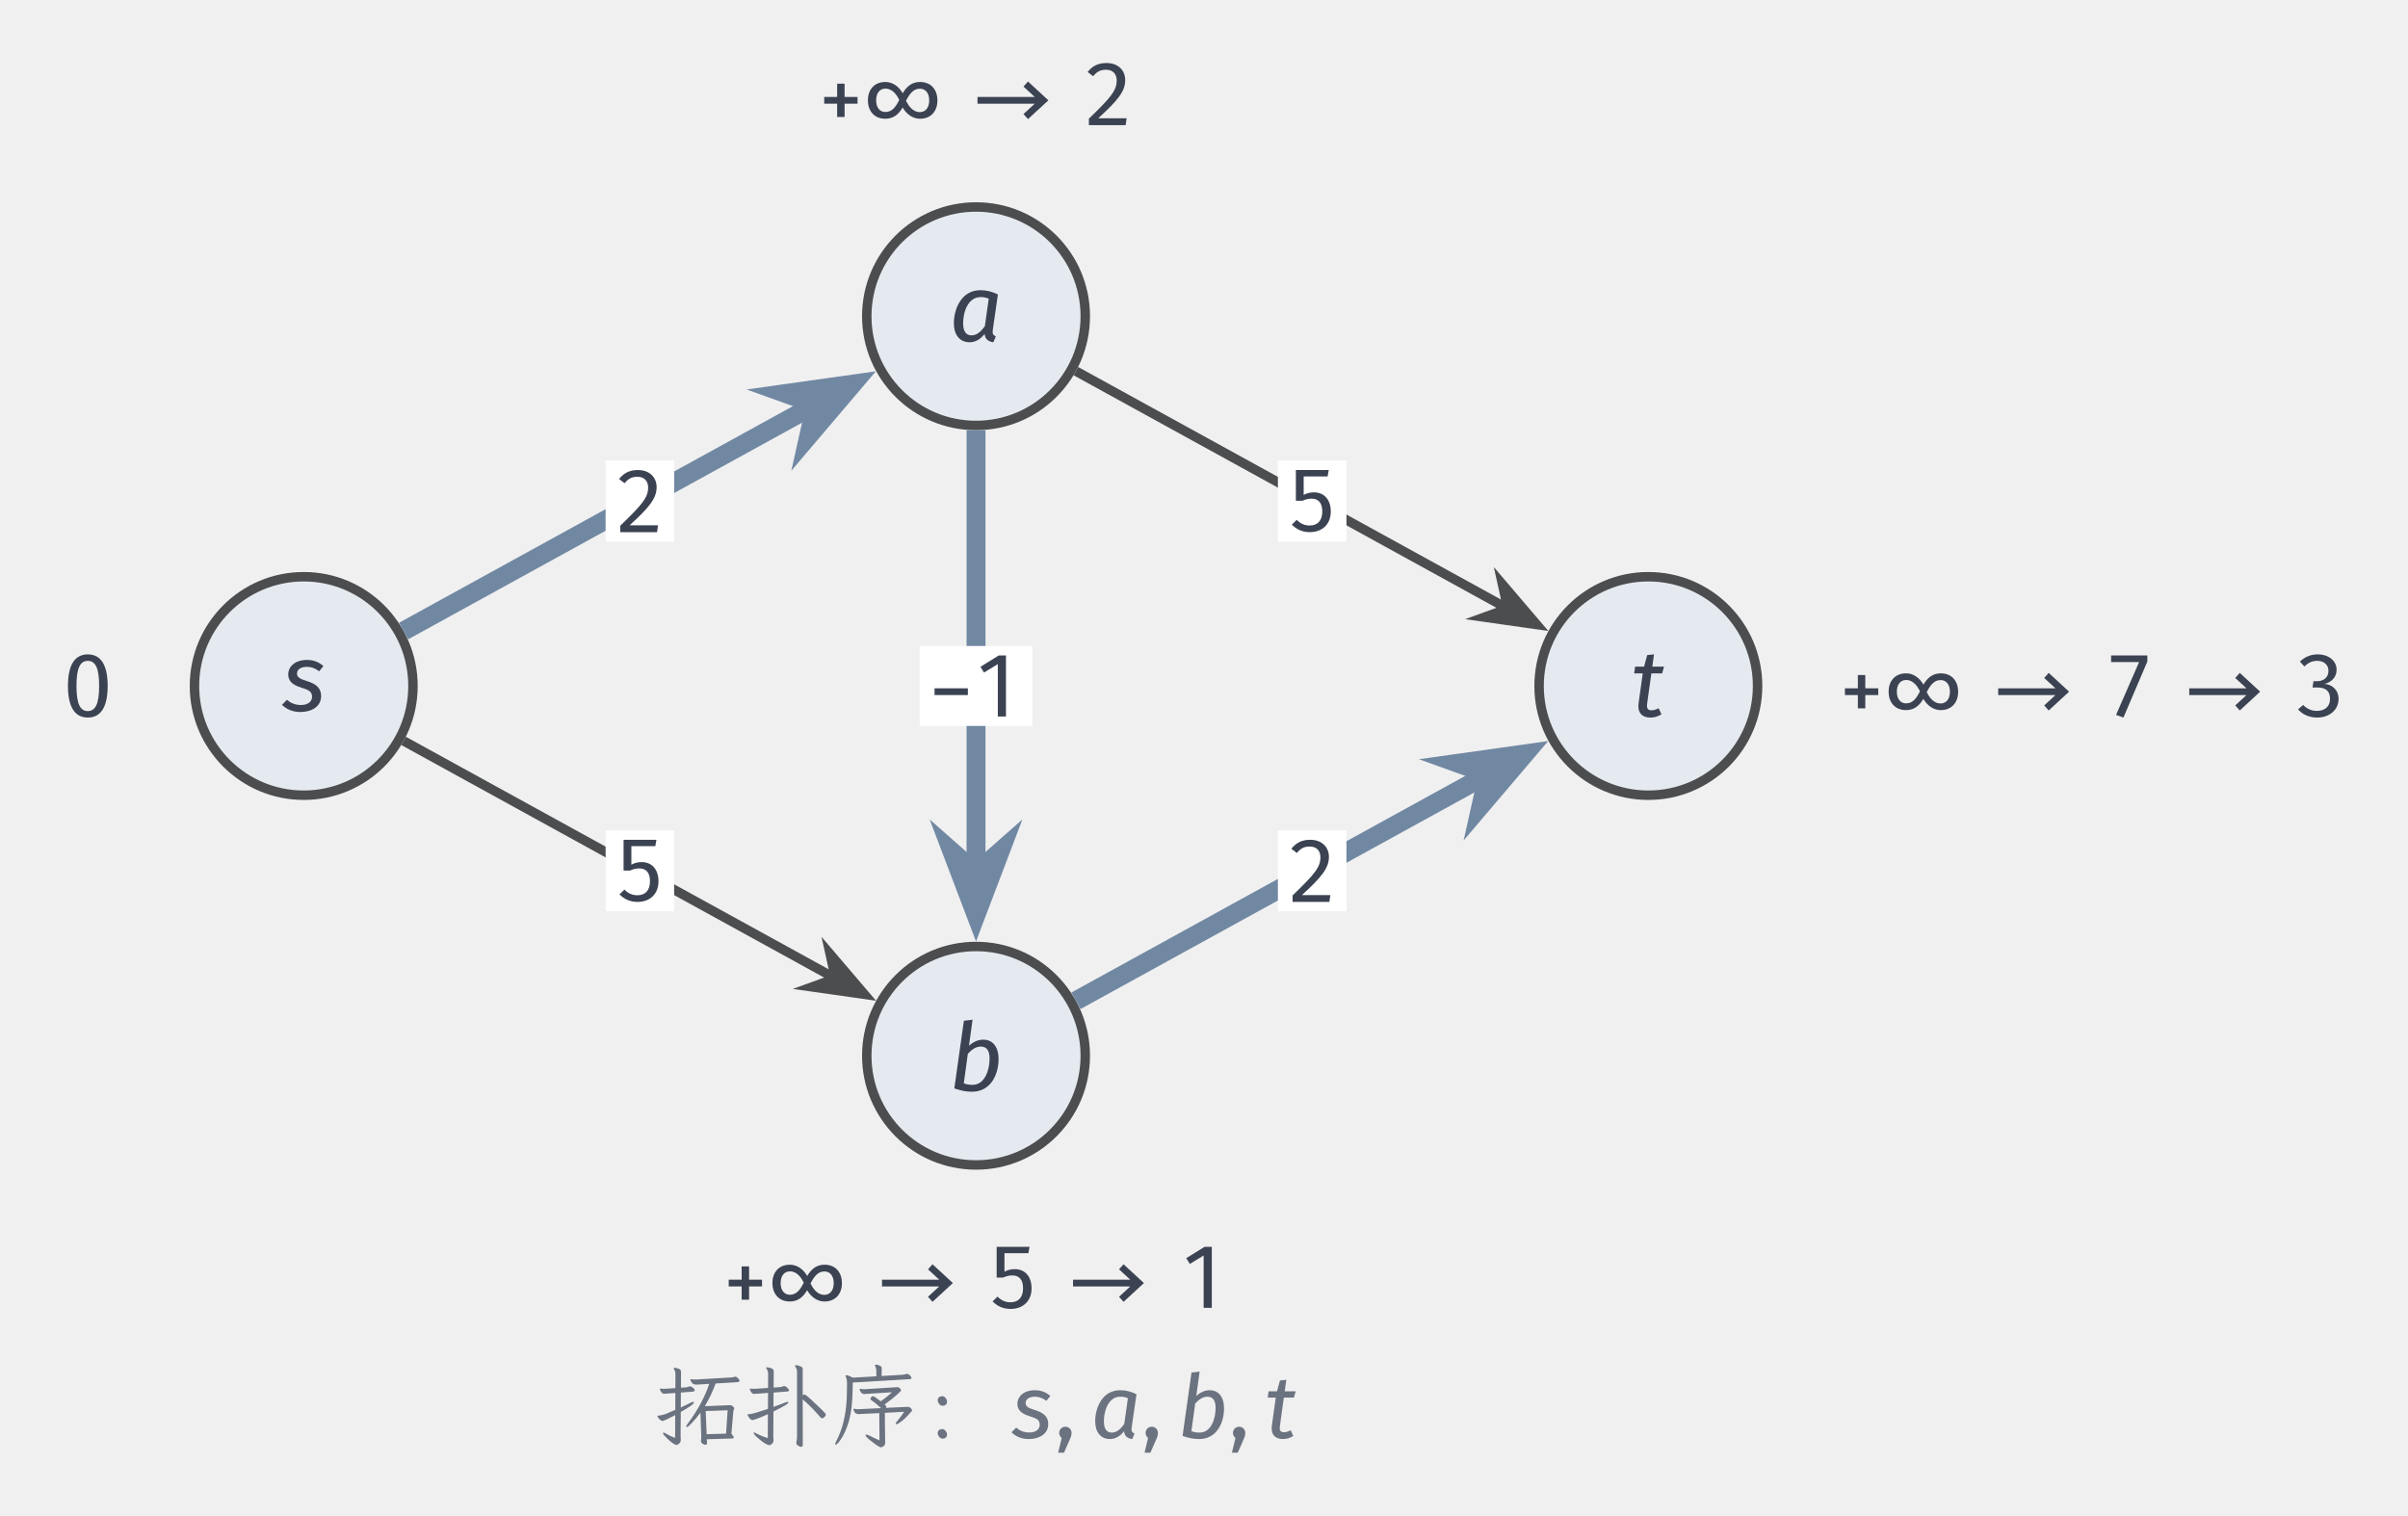
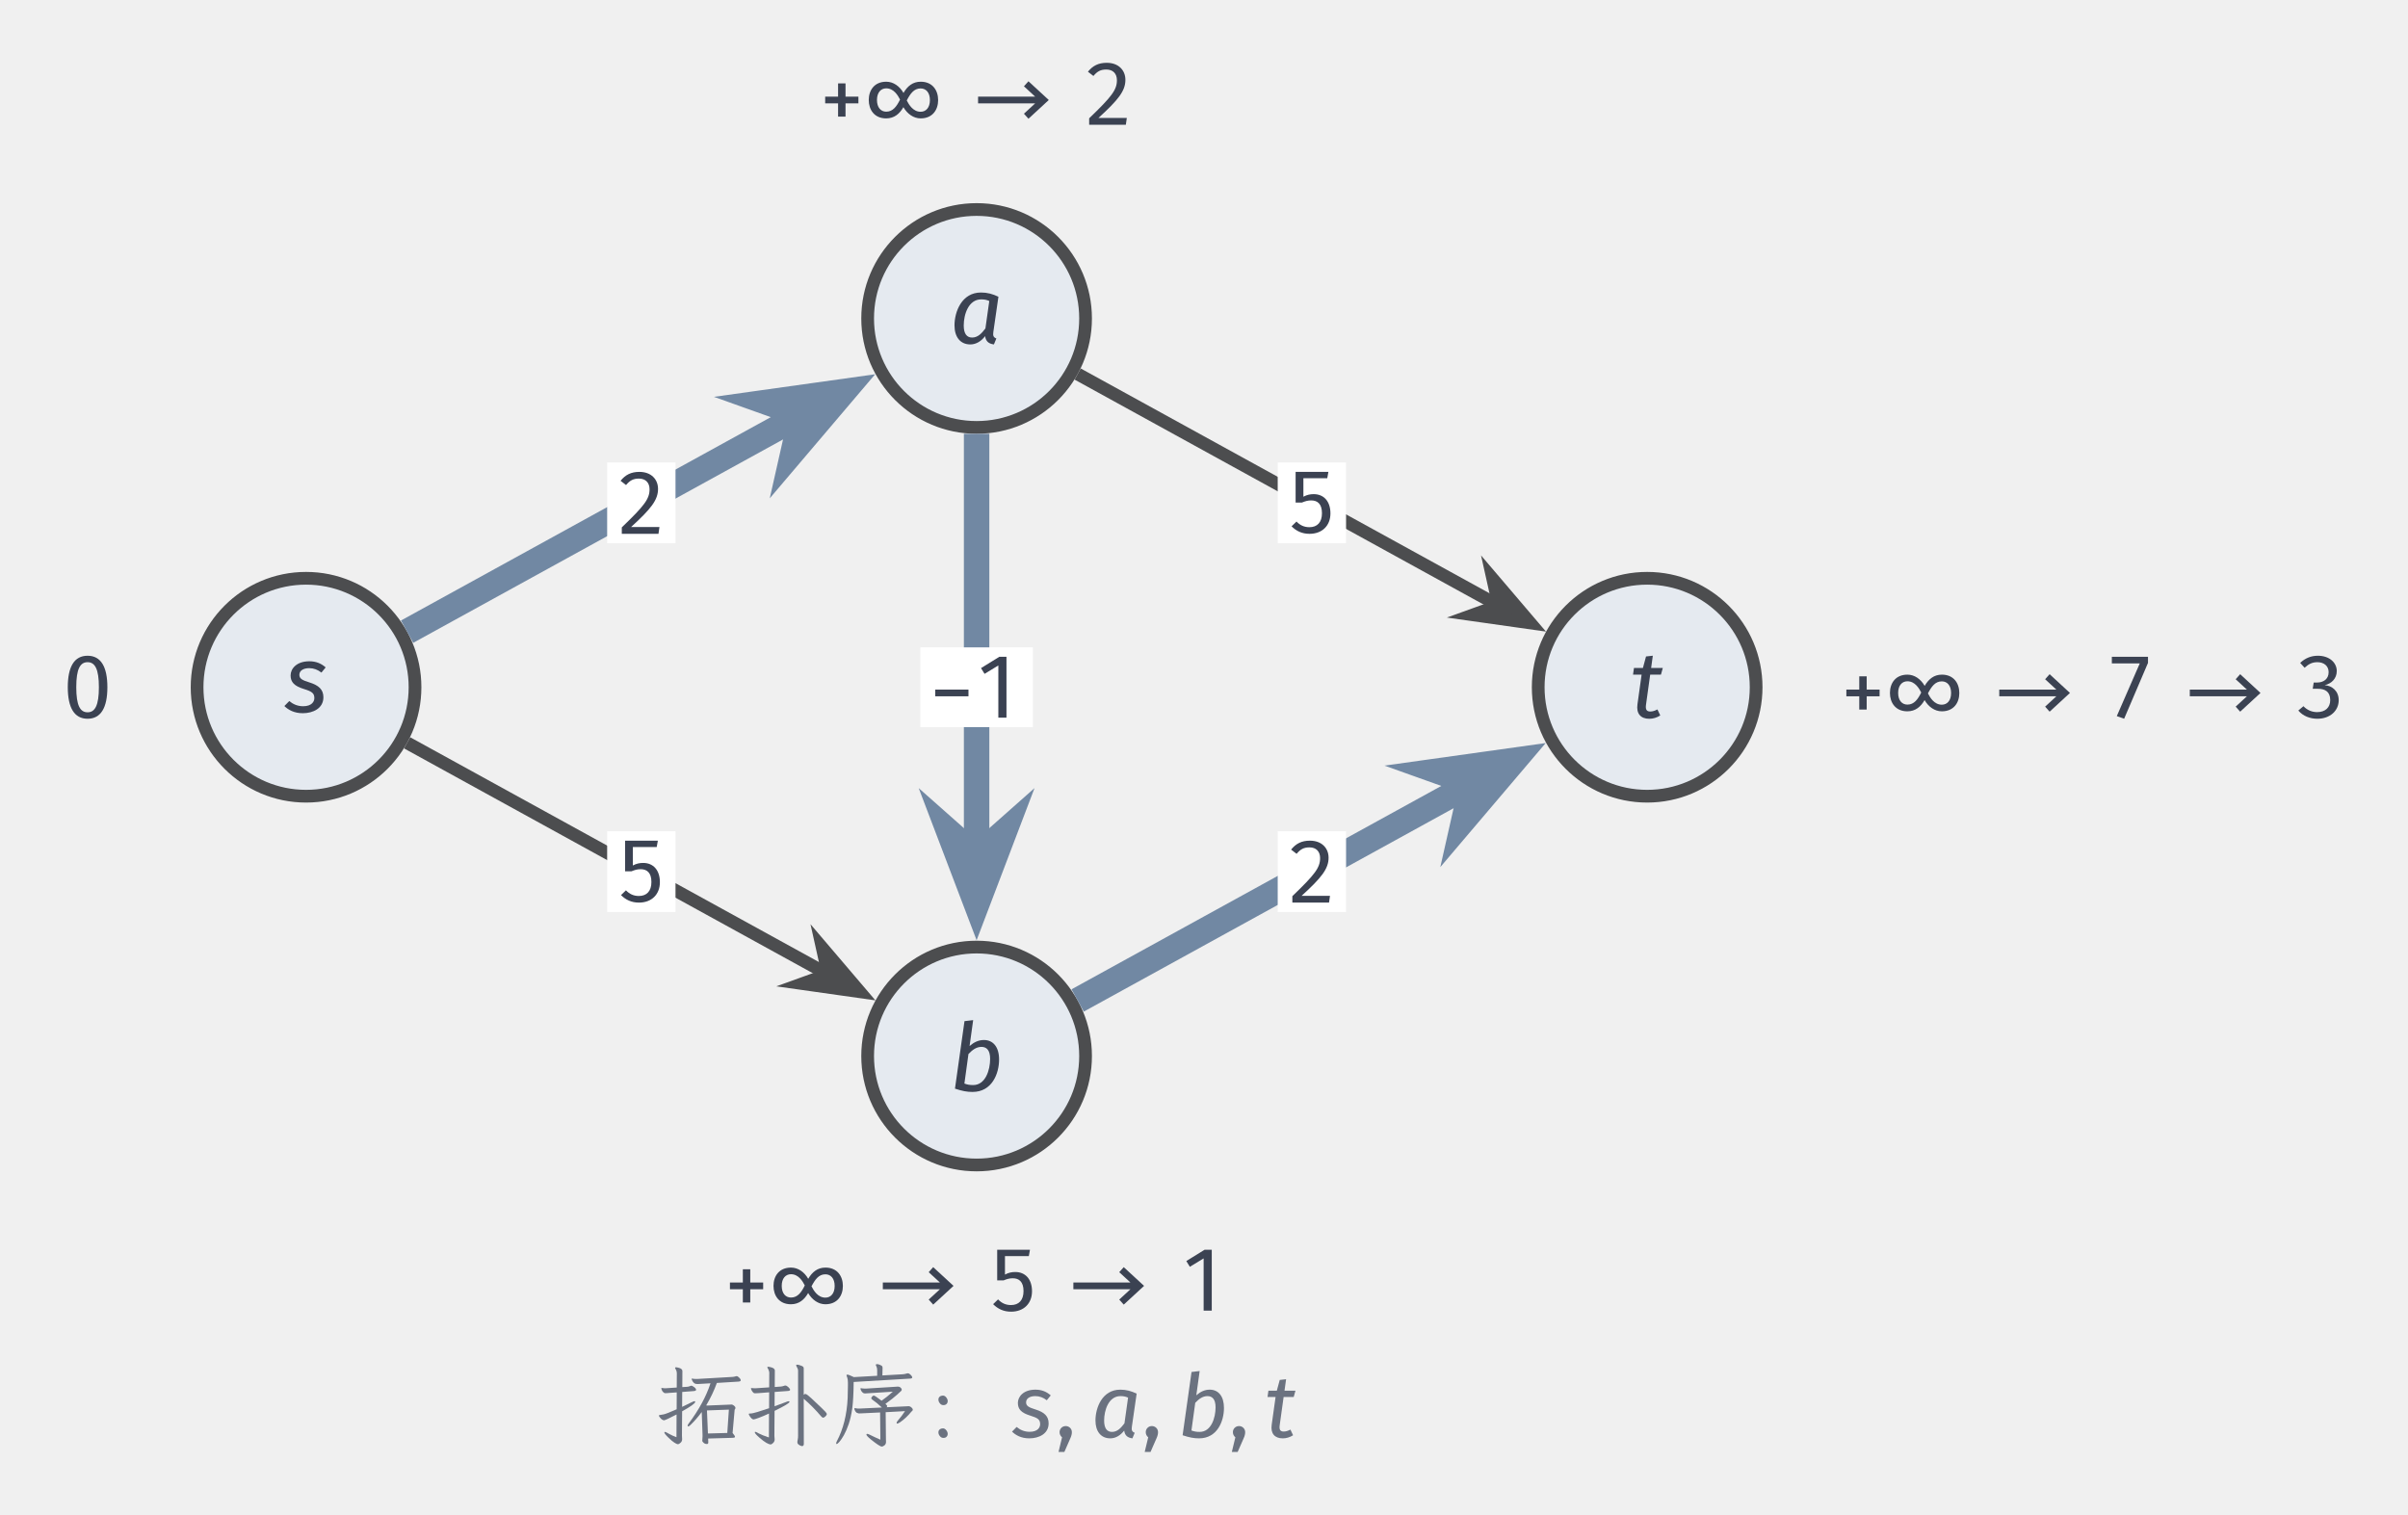
- <svg xmlns="http://www.w3.org/2000/svg" xmlns:xlink="http://www.w3.org/1999/xlink" version="1.1" width="203.06" height="127.82" viewBox="0 0 203.06 127.82">
+ <svg xmlns="http://www.w3.org/2000/svg" xmlns:xlink="http://www.w3.org/1999/xlink" version="1.1" width="203.59" height="128.08" viewBox="0 0 203.59 128.08">
  <defs>
    <path id="font_1_1221" d="M.293 .539C.156 .539 .094 .459 .094 .389 .094 .317 .134 .276 .235 .245 .319 .219 .346 .201 .346 .148 .346 .113 .32 .062 .227 .062 .168 .062 .119 .084 .08 .117L.028 .064C.069 .024 .131-.012 .223-.012 .333-.012 .442 .04 .442 .157 .442 .24 .392 .284 .293 .315 .222 .337 .187 .353 .187 .395 .187 .439 .228 .466 .292 .466 .338 .466 .382 .45 .421 .419L.466 .474C.421 .514 .366 .539 .293 .539Z" />
    <path id="font_1_1204" d="M.333 .466C.368 .466 .391 .461 .419 .449L.378 .158C.337 .103 .296 .061 .237 .061 .181 .061 .148 .101 .148 .189 .148 .307 .199 .466 .333 .466M.331 .539C.126 .539 .05 .334 .05 .19 .05 .069 .11-.012 .218-.012 .28-.012 .334 .023 .375 .076 .382 .019 .415-.005 .468-.012L.494 .051C.461 .064 .457 .083 .462 .12L.516 .494C.456 .523 .399 .539 .331 .539Z" />
    <path id="font_1_1205" d="M.341 .466C.394 .466 .433 .433 .433 .339 .433 .221 .384 .061 .253 .061 .216 .061 .193 .065 .16 .077L.203 .39C.241 .43 .284 .466 .341 .466M.367 .539C.31 .539 .262 .516 .215 .475L.253 .75 .161 .739 .06 .023C.136-.002 .186-.012 .246-.012 .454-.012 .528 .184 .528 .332 .528 .465 .465 .539 .367 .539Z" />
    <path id="font_1_1222" d="M.217 .456H.331L.351 .527H.227L.245 .657 .173 .649 .14 .527H.045L.035 .456H.126L.082 .141C.068 .043 .116-.012 .207-.012 .247-.012 .286-.001 .324 .023L.294 .087C.266 .073 .244 .065 .218 .065 .179 .065 .165 .086 .173 .139L.217 .456Z" />
    <path id="font_1_19" d="M.258 .701C.163 .701 .099 .667 .045 .6L.107 .552C.15 .603 .187 .625 .253 .625 .328 .625 .373 .579 .373 .504 .373 .395 .315 .319 .059 .073V0H.474L.485 .077H.164C.389 .282 .469 .383 .469 .508 .469 .617 .391 .701 .258 .701Z" />
    <path id="font_1_22" d="M.467 .689H.096V.342H.168C.207 .358 .234 .366 .273 .366 .341 .366 .394 .329 .394 .221 .394 .118 .341 .063 .252 .063 .194 .063 .147 .084 .106 .127L.05 .073C.103 .02 .168-.012 .253-.012 .397-.012 .49 .081 .49 .219 .49 .358 .413 .437 .301 .437 .261 .437 .225 .43 .184 .408V.617H.454L.467 .689Z" />
    <path id="font_1_754" d="M.062 .242H.438V.318H.062V.242Z" />
    <path id="font_1_18" d="M.276 0H.368V.689H.287L.08 .561 .12 .496 .276 .591V0Z" />
    <path id="font_1_17" d="M.28 .628C.363 .628 .408 .552 .408 .345 .408 .137 .363 .061 .28 .061 .196 .061 .152 .137 .152 .345 .152 .552 .196 .628 .28 .628M.28 .701C.13 .701 .056 .578 .056 .345 .056 .112 .13-.012 .28-.012 .43-.012 .504 .112 .504 .345 .504 .577 .43 .701 .28 .701Z" />
    <path id="font_1_12" d="M.292 .468H.208V.318H.062V.242H.208V.092H.292V.242H.438V.318H.292V.468Z" />
    <path id="font_1_765" d="M.642 .147C.556 .147 .509 .228 .485 .275 .526 .353 .567 .411 .642 .411 .704 .411 .747 .363 .747 .279 .747 .194 .703 .147 .642 .147M.253 .148C.191 .148 .148 .196 .148 .28 .148 .365 .192 .412 .253 .412 .338 .412 .385 .332 .409 .285 .371 .208 .329 .148 .253 .148M.643 .487C.553 .487 .493 .437 .448 .36 .404 .437 .333 .487 .253 .487 .119 .487 .055 .391 .055 .28 .055 .17 .118 .072 .252 .072 .344 .072 .404 .124 .447 .199 .491 .123 .562 .072 .642 .072 .776 .072 .84 .168 .84 .279 .84 .389 .777 .487 .643 .487Z" />
    <path id="font_1_626" d="M.12 .242H.766L.639 .125 .69 .068 .92 .28 .69 .492 .639 .435 .766 .318H.12V.242Z" />
    <path id="font_1_24" d="M.485 .689H.076V.614H.392L.132 .018 .215-.012 .485 .62V.689Z" />
    <path id="font_1_20" d="M.251 .701C.178 .701 .11 .676 .051 .62L.101 .565C.146 .607 .187 .628 .246 .628 .317 .628 .373 .588 .373 .515 .373 .435 .311 .398 .245 .398H.204L.193 .327H.251C.332 .327 .391 .295 .391 .199 .391 .115 .335 .063 .242 .063 .186 .063 .13 .085 .088 .13L.03 .081C.083 .017 .165-.012 .245-.012 .39-.012 .487 .079 .487 .198 .487 .303 .41 .363 .328 .368 .405 .385 .465 .442 .465 .528 .465 .622 .383 .701 .251 .701Z" />
    <path id="font_2_8605" d="M.293 .02 .295-.021C.295-.038 .289-.052 .277-.062 .266-.073 .256-.078 .247-.078 .238-.078 .225-.072 .208-.061 .191-.05 .167-.031 .138-.002 .109 .026 .094 .045 .094 .055 .094 .059 .096 .061 .101 .061 .106 .061 .122 .054 .147 .039 .173 .024 .201 .012 .231 .001L.232 .258C.148 .214 .1 .192 .089 .192 .085 .192 .078 .195 .069 .2 .06 .205 .052 .213 .044 .224 .036 .234 .032 .241 .032 .245 .032 .249 .035 .251 .042 .252 .049 .253 .063 .255 .084 .259 .105 .263 .155 .282 .233 .317L.234 .508 .147 .502C.139 .501 .132 .501 .125 .5 .118 .499 .111 .499 .104 .499 .097 .499 .089 .503 .081 .511 .073 .519 .067 .528 .064 .537 .061 .546 .059 .551 .059 .554 .059 .557 .061 .558 .066 .558H.069C.079 .556 .087 .555 .094 .555H.112C.117 .555 .122 .555 .127 .556L.234 .563 .235 .723C.235 .742 .229 .76 .218 .777 .216 .78 .215 .783 .215 .785 .215 .79 .218 .792 .224 .792 .231 .792 .24 .791 .251 .788 .282 .781 .298 .768 .298 .75L.297 .568 .348 .571C.361 .572 .372 .574 .381 .578 .39 .582 .396 .584 .4 .584 .404 .584 .41 .581 .419 .576 .442 .562 .453 .549 .453 .537 .453 .53 .445 .525 .428 .523L.296 .513 .295 .344C.338 .364 .371 .38 .393 .392 .416 .403 .43 .409 .435 .409 .44 .409 .443 .406 .443 .401 .443 .384 .394 .349 .295 .294L.293 .02M.408 .664C.427 .661 .442 .66 .453 .66H.465L.863 .683C.875 .684 .885 .685 .894 .688 .902 .691 .908 .692 .913 .692 .918 .692 .923 .689 .93 .684 .949 .669 .958 .656 .958 .645 .958 .636 .949 .631 .931 .63L.688 .615C.657 .529 .617 .445 .568 .362L.575 .359 .841 .37 .853 .371C.862 .371 .871 .367 .882 .358 .893 .349 .898 .341 .898 .334 .898 .327 .897 .322 .894 .319 .891 .316 .89 .313 .889 .31L.866 .049C.884 .027 .893 .013 .893 .007 .893 .001 .891-.002 .886-.003 .881-.005 .874-.005 .865-.006L.589-.014 .591-.053V-.057C.591-.07 .586-.076 .576-.076 .561-.076 .549-.072 .539-.063 .528-.054 .523-.046 .523-.039 .525-.021 .526-.005 .526 .01V.025L.517 .286C.476 .231 .435 .183 .392 .142 .379 .129 .37 .123 .365 .123 .36 .123 .357 .126 .357 .132 .357 .137 .361 .146 .37 .157 .486 .312 .568 .464 .616 .611L.478 .603H.468C.449 .603 .436 .607 .427 .617 .418 .626 .411 .635 .408 .645L.402 .66C.402 .663 .404 .664 .408 .664M.824 .313 .576 .304 .587 .043 .806 .049 .824 .313Z" />
    <path id="font_2_8494" d="M.607 .754C.607 .768 .601 .784 .589 .803 .586 .808 .585 .811 .585 .814 .585 .819 .589 .822 .597 .822 .606 .822 .618 .819 .634 .813 .65 .808 .66 .803 .664 .798 .669 .794 .671 .788 .671 .779V.48C.678 .487 .684 .491 .689 .491 .694 .491 .703 .486 .716 .477 .729 .467 .744 .454 .761 .438 .778 .423 .796 .406 .815 .387 .834 .369 .853 .351 .871 .334 .889 .317 .904 .302 .915 .29 .926 .278 .932 .269 .932 .262 .932 .255 .927 .247 .917 .237 .907 .227 .898 .222 .891 .222 .884 .222 .876 .227 .868 .237 .806 .31 .74 .377 .671 .436L.672-.074C.672-.091 .665-.1 .652-.1 .651-.1 .646-.099 .637-.096 .628-.093 .62-.088 .611-.081 .603-.074 .599-.067 .599-.058 .599-.049 .6-.039 .603-.026 .606-.013 .607 .002 .607 .019V.754M.339 .017 .342-.025C.342-.04 .336-.053 .325-.064 .314-.075 .304-.081 .295-.081 .286-.081 .27-.075 .248-.063 .227-.051 .199-.03 .166-.001 .133 .028 .117 .047 .117 .057 .117 .06 .119 .062 .124 .062 .129 .062 .143 .055 .166 .042 .19 .029 .227 .015 .277-.002L.278 .269C.233 .248 .195 .232 .162 .22 .129 .208 .11 .202 .103 .202 .097 .202 .089 .206 .08 .214 .071 .223 .064 .232 .058 .242 .052 .252 .049 .259 .049 .263 .049 .267 .053 .269 .061 .269H.065C.082 .269 .11 .275 .149 .287 .188 .299 .231 .313 .279 .329L.28 .509 .163 .5C.148 .499 .136 .498 .125 .498H.116C.11 .499 .106 .501 .104 .502 .09 .515 .08 .53 .075 .547 .074 .548 .074 .55 .074 .553 .074 .556 .076 .557 .08 .557H.083C.094 .556 .103 .555 .11 .555H.129C.134 .555 .139 .555 .145 .556L.28 .565 .281 .729C.281 .745 .274 .765 .26 .788 .259 .789 .259 .79 .259 .791 .259 .796 .262 .798 .267 .798 .273 .798 .282 .797 .294 .794 .327 .787 .344 .774 .344 .755L.343 .569 .409 .574C.424 .575 .435 .578 .443 .581 .451 .584 .458 .586 .464 .586 .47 .586 .477 .583 .486 .576 .495 .57 .502 .563 .508 .555 .514 .548 .517 .542 .517 .538 .517 .53 .508 .525 .491 .524L.342 .513 .341 .351C.406 .375 .447 .39 .465 .397 .483 .405 .495 .408 .501 .408 .507 .408 .51 .406 .51 .401 .51 .388 .454 .354 .341 .299L.339 .017Z" />
    <path id="font_2_7790" d="M.238 .681 .502 .696V.759C.502 .776 .499 .79 .494 .8 .489 .81 .486 .817 .486 .819 .486 .825 .491 .828 .501 .828 .511 .828 .521 .825 .532 .82 .546 .814 .555 .809 .558 .805 .561 .801 .563 .794 .563 .786L.561 .7 .789 .713C.804 .714 .816 .716 .826 .719 .836 .722 .844 .724 .85 .724 .856 .724 .863 .721 .871 .715 .879 .709 .886 .702 .891 .695 .897 .687 .899 .682 .899 .678 .899 .67 .891 .665 .875 .664L.236 .626C.235 .494 .229 .395 .22 .327 .21 .259 .197 .2 .18 .15 .163 .101 .145 .059 .126 .025 .107-.008 .09-.034 .075-.051 .06-.068 .049-.076 .043-.076 .04-.076 .038-.073 .038-.068 .038-.062 .041-.054 .046-.044 .118 .092 .159 .254 .168 .444 .17 .494 .171 .54 .171 .583V.62C.171 .644 .168 .663 .163 .677 .158 .69 .155 .699 .155 .703 .155 .707 .159 .709 .168 .709 .176 .709 .199 .699 .238 .681M.601-.023 .602-.052C.602-.069 .596-.082 .585-.091 .573-.1 .563-.105 .554-.105 .539-.105 .497-.078 .43-.024 .397 .003 .38 .022 .38 .031 .38 .036 .383 .039 .389 .039 .395 .039 .405 .035 .42 .028 .435 .021 .454 .012 .478 0 .501-.011 .521-.02 .538-.027L.535 .281 .325 .271 .294 .27C.292 .27 .285 .272 .275 .276 .264 .279 .255 .292 .246 .313 .245 .317 .244 .321 .244 .325 .244 .328 .246 .33 .25 .33 .253 .33 .258 .329 .264 .328 .27 .326 .28 .325 .294 .325H.305L.555 .337C.519 .372 .483 .401 .447 .426 .439 .432 .435 .437 .435 .442 .435 .446 .438 .452 .444 .46 .45 .468 .457 .472 .465 .472 .472 .472 .501 .453 .552 .414 .591 .441 .634 .475 .679 .516L.394 .498C.383 .497 .373 .496 .364 .496 .354 .496 .345 .499 .338 .506 .33 .513 .325 .52 .321 .527 .318 .534 .316 .539 .315 .541 .314 .543 .313 .546 .313 .55 .313 .554 .315 .556 .319 .556 .322 .556 .327 .555 .333 .553 .339 .552 .349 .551 .363 .551H.374L.728 .573 .735 .574C.747 .574 .758 .57 .767 .562 .776 .554 .78 .547 .78 .54 .78 .534 .778 .529 .773 .524 .768 .52 .752 .506 .726 .481 .699 .456 .656 .422 .595 .378 .608 .367 .615 .359 .615 .354 .615 .349 .613 .345 .61 .34L.844 .351 .856 .352C.87 .352 .884 .345 .896 .331 .902 .325 .905 .319 .905 .314 .905 .308 .903 .303 .899 .299 .894 .295 .891 .292 .888 .289 .85 .242 .808 .203 .764 .172 .747 .161 .736 .155 .73 .155 .725 .155 .722 .157 .722 .161 .722 .171 .728 .182 .74 .194 .768 .226 .793 .26 .817 .296L.598 .284 .601-.023Z" />
    <path id="font_2_20278" d="M.246 .101C.26 .101 .272 .094 .283 .081 .294 .067 .3 .053 .3 .04 .3 .026 .296 .015 .287 .006 .279-.003 .267-.007 .251-.007 .235-.007 .221-0 .211 .014 .2 .027 .195 .041 .195 .056 .195 .07 .2 .081 .21 .089 .22 .097 .232 .101 .246 .101M.246 .472C.26 .472 .272 .465 .283 .452 .294 .438 .3 .424 .3 .411 .3 .397 .296 .386 .287 .377 .279 .369 .267 .364 .251 .364 .235 .364 .221 .371 .211 .385 .2 .398 .195 .412 .195 .427 .195 .441 .2 .452 .21 .46 .22 .468 .232 .472 .246 .472Z" />
    <path id="font_1_13" d="M.119 .127C.08 .127 .05 .096 .05 .058 .05 .034 .061 .013 .078-0L.038-.166H.104L.171-.013C.184 .016 .189 .036 .189 .058 .189 .096 .159 .127 .119 .127Z" />
  </defs>
-   <path transform="matrix(1,0,0,-1,25.612,57.849)" d="M9.213 0C9.213 5.088 5.088 9.213 0 9.213-5.088 9.213-9.213 5.088-9.213 0-9.213-5.088-5.088-9.213 0-9.213 5.088-9.213 9.213-5.088 9.213 0ZM0 0" fill="#e5eaf0" />
-   <path transform="matrix(1,0,0,-1,25.612,57.849)" stroke-width=".797" stroke-linecap="butt" stroke-miterlimit="10" stroke-linejoin="miter" fill="none" stroke="#4c4d4f" d="M9.213 0C9.213 5.088 5.088 9.213 0 9.213-5.088 9.213-9.213 5.088-9.213 0-9.213-5.088-5.088-9.213 0-9.213 5.088-9.213 9.213-5.088 9.213 0ZM0 0" />
-   <use data-text="𝑠" xlink:href="#font_1_1221" transform="matrix(7.9701,0,0,-7.9701,23.556,59.949)" fill="#3b4252" />
-   <path transform="matrix(1,0,0,-1,25.612,57.849)" d="M65.906 31.182C65.906 36.27 61.782 40.394 56.694 40.394 51.606 40.394 47.481 36.27 47.481 31.182 47.481 26.094 51.606 21.969 56.694 21.969 61.782 21.969 65.906 26.094 65.906 31.182ZM56.694 31.182" fill="#e5eaf0" />
-   <path transform="matrix(1,0,0,-1,25.612,57.849)" stroke-width=".797" stroke-linecap="butt" stroke-miterlimit="10" stroke-linejoin="miter" fill="none" stroke="#4c4d4f" d="M65.906 31.182C65.906 36.27 61.782 40.394 56.694 40.394 51.606 40.394 47.481 36.27 47.481 31.182 47.481 26.094 51.606 21.969 56.694 21.969 61.782 21.969 65.906 26.094 65.906 31.182ZM56.694 31.182" />
-   <use data-text="𝑎" xlink:href="#font_1_1204" transform="matrix(7.9701,0,0,-7.9701,80.038,28.768)" fill="#3b4252" />
-   <path transform="matrix(1,0,0,-1,25.612,57.849)" d="M65.906-31.182C65.906-26.094 61.782-21.969 56.694-21.969 51.606-21.969 47.481-26.094 47.481-31.182 47.481-36.27 51.606-40.394 56.694-40.394 61.782-40.394 65.906-36.27 65.906-31.182ZM56.694-31.182" fill="#e5eaf0" />
-   <path transform="matrix(1,0,0,-1,25.612,57.849)" stroke-width=".797" stroke-linecap="butt" stroke-miterlimit="10" stroke-linejoin="miter" fill="none" stroke="#4c4d4f" d="M65.906-31.182C65.906-26.094 61.782-21.969 56.694-21.969 51.606-21.969 47.481-26.094 47.481-31.182 47.481-36.27 51.606-40.394 56.694-40.394 61.782-40.394 65.906-36.27 65.906-31.182ZM56.694-31.182" />
-   <use data-text="𝑏" xlink:href="#font_1_1205" transform="matrix(7.9701,0,0,-7.9701,79.998,91.972)" fill="#3b4252" />
-   <path transform="matrix(1,0,0,-1,25.612,57.849)" d="M122.6 0C122.6 5.088 118.475 9.213 113.387 9.213 108.299 9.213 104.175 5.088 104.175 0 104.175-5.088 108.299-9.213 113.387-9.213 118.475-9.213 122.6-5.088 122.6 0ZM113.387 0" fill="#e5eaf0" />
-   <path transform="matrix(1,0,0,-1,25.612,57.849)" stroke-width=".797" stroke-linecap="butt" stroke-miterlimit="10" stroke-linejoin="miter" fill="none" stroke="#4c4d4f" d="M122.6 0C122.6 5.088 118.475 9.213 113.387 9.213 108.299 9.213 104.175 5.088 104.175 0 104.175-5.088 108.299-9.213 113.387-9.213 118.475-9.213 122.6-5.088 122.6 0ZM113.387 0" />
-   <use data-text="𝑡" xlink:href="#font_1_1222" transform="matrix(7.9701,0,0,-7.9701,137.525,60.419)" fill="#3b4252" />
-   <path transform="matrix(1,0,0,-1,25.612,57.849)" stroke-width="1.594" stroke-linecap="butt" stroke-miterlimit="10" stroke-linejoin="miter" fill="none" stroke="#7188a3" d="M8.421 4.632 42.837 23.561" />
-   <path transform="matrix(.87617,-.4819,-.4819,-.87617,64.98081,36.19614)" d="M7.892 0 2.574 2.021 4.357 0 2.574-2.021Z" fill="#7188a3" />
-   <path transform="matrix(.87617,-.4819,-.4819,-.87617,64.98081,36.19614)" stroke-width="1.594" stroke-linecap="butt" stroke-miterlimit="10" stroke-linejoin="miter" fill="none" stroke="#7188a3" d="M7.892 0 2.574 2.021 4.357 0 2.574-2.021Z" />
-   <path transform="matrix(1,0,0,-1,25.612,57.849)" d="M25.458 12.175H31.236V19.007H25.458Z" fill="#ffffff" />
-   <use data-text="2" xlink:href="#font_1_19" transform="matrix(7.472,0,0,-7.472,51.867,44.877)" fill="#3b4252" />
-   <path transform="matrix(1,0,0,-1,25.612,57.849)" stroke-width=".797" stroke-linecap="butt" stroke-miterlimit="10" stroke-linejoin="miter" fill="none" stroke="#4c4d4f" d="M8.421-4.632 44.671-24.569" />
-   <path transform="matrix(.87617,.4819,.4819,-.87617,68.1233,81.23027)" d="M5.44 0 1.287 1.571 2.664 0 1.287-1.571Z" fill="#4c4d4f" />
-   <path transform="matrix(.87617,.4819,.4819,-.87617,68.1233,81.23027)" stroke-width=".797" stroke-linecap="butt" stroke-miterlimit="10" stroke-linejoin="miter" fill="none" stroke="#4c4d4f" d="M5.44 0 1.287 1.571 2.664 0 1.287-1.571Z" />
-   <path transform="matrix(1,0,0,-1,25.612,57.849)" d="M25.458-19.007H31.236V-12.175H25.458Z" fill="#ffffff" />
-   <use data-text="5" xlink:href="#font_1_22" transform="matrix(7.472,0,0,-7.472,51.867,75.969)" fill="#3b4252" />
-   <path transform="matrix(1,0,0,-1,25.612,57.849)" stroke-width="1.594" stroke-linecap="butt" stroke-miterlimit="10" stroke-linejoin="miter" fill="none" stroke="#7188a3" d="M56.694 21.57V-15.367" />
-   <path transform="matrix(0,1,1,0,82.30562,69.25739)" d="M7.892 0 2.574 2.021 4.357 0 2.574-2.021Z" fill="#7188a3" />
-   <path transform="matrix(0,1,1,0,82.30562,69.25739)" stroke-width="1.594" stroke-linecap="butt" stroke-miterlimit="10" stroke-linejoin="miter" fill="none" stroke="#7188a3" d="M7.892 0 2.574 2.021 4.357 0 2.574-2.021Z" />
-   <path transform="matrix(1,0,0,-1,25.612,57.849)" d="M51.936-3.371H61.451V3.371H51.936Z" fill="#ffffff" />
-   <use data-text="−" xlink:href="#font_1_754" transform="matrix(7.472,0,0,-7.472,78.345,60.423)" fill="#3b4252" />
-   <use data-text="1" xlink:href="#font_1_18" transform="matrix(7.472,0,0,-7.472,82.081,60.423)" fill="#3b4252" />
-   <path transform="matrix(1,0,0,-1,25.612,57.849)" stroke-width=".797" stroke-linecap="butt" stroke-miterlimit="10" stroke-linejoin="miter" fill="none" stroke="#4c4d4f" d="M65.115 26.55 101.365 6.612" />
-   <path transform="matrix(.87617,.4819,.4819,-.87617,124.8169,50.04863)" d="M5.44 0 1.287 1.571 2.664 0 1.287-1.571Z" fill="#4c4d4f" />
-   <path transform="matrix(.87617,.4819,.4819,-.87617,124.8169,50.04863)" stroke-width=".797" stroke-linecap="butt" stroke-miterlimit="10" stroke-linejoin="miter" fill="none" stroke="#4c4d4f" d="M5.44 0 1.287 1.571 2.664 0 1.287-1.571Z" />
-   <path transform="matrix(1,0,0,-1,25.612,57.849)" d="M82.151 12.175H87.93V19.007H82.151Z" fill="#ffffff" />
-   <use data-text="5" xlink:href="#font_1_22" transform="matrix(7.472,0,0,-7.472,108.56,44.787)" fill="#3b4252" />
-   <path transform="matrix(1,0,0,-1,25.612,57.849)" stroke-width="1.594" stroke-linecap="butt" stroke-miterlimit="10" stroke-linejoin="miter" fill="none" stroke="#7188a3" d="M65.115-26.55 99.531-7.621" />
-   <path transform="matrix(.87617,-.4819,-.4819,-.87617,121.6744,67.37778)" d="M7.892 0 2.574 2.021 4.357 0 2.574-2.021Z" fill="#7188a3" />
-   <path transform="matrix(.87617,-.4819,-.4819,-.87617,121.6744,67.37778)" stroke-width="1.594" stroke-linecap="butt" stroke-miterlimit="10" stroke-linejoin="miter" fill="none" stroke="#7188a3" d="M7.892 0 2.574 2.021 4.357 0 2.574-2.021Z" />
-   <path transform="matrix(1,0,0,-1,25.612,57.849)" d="M82.151-19.007H87.93V-12.175H82.151Z" fill="#ffffff" />
-   <use data-text="2" xlink:href="#font_1_19" transform="matrix(7.472,0,0,-7.472,108.56,76.059)" fill="#3b4252" />
-   <use data-text="0" xlink:href="#font_1_17" transform="matrix(7.472,0,0,-7.472,5.313,60.423)" fill="#3b4252" />
-   <use data-text="+" xlink:href="#font_1_12" transform="matrix(7.472,0,0,-7.472,69.04,10.552)" fill="#3b4252" />
-   <use data-text="∞" xlink:href="#font_1_765" transform="matrix(7.472,0,0,-7.472,72.776,10.552)" fill="#3b4252" />
-   <use data-text="→" xlink:href="#font_1_626" transform="matrix(7.472,0,0,-7.472,81.53319,10.552)" fill="#3b4252" />
-   <use data-text="2" xlink:href="#font_1_19" transform="matrix(7.472,0,0,-7.472,91.38129,10.552)" fill="#3b4252" />
-   <use data-text="+" xlink:href="#font_1_12" transform="matrix(7.472,0,0,-7.472,60.987,110.294)" fill="#3b4252" />
-   <use data-text="∞" xlink:href="#font_1_765" transform="matrix(7.472,0,0,-7.472,64.723,110.294)" fill="#3b4252" />
-   <use data-text="→" xlink:href="#font_1_626" transform="matrix(7.472,0,0,-7.472,73.48018,110.294)" fill="#3b4252" />
-   <use data-text="5" xlink:href="#font_1_22" transform="matrix(7.472,0,0,-7.472,83.32828,110.294)" fill="#3b4252" />
-   <use data-text="→" xlink:href="#font_1_626" transform="matrix(7.472,0,0,-7.472,89.58981,110.294)" fill="#3b4252" />
-   <use data-text="1" xlink:href="#font_1_18" transform="matrix(7.472,0,0,-7.472,99.43791,110.294)" fill="#3b4252" />
-   <use data-text="+" xlink:href="#font_1_12" transform="matrix(7.472,0,0,-7.472,155.114,60.423)" fill="#3b4252" />
-   <use data-text="∞" xlink:href="#font_1_765" transform="matrix(7.472,0,0,-7.472,158.85,60.423)" fill="#3b4252" />
-   <use data-text="→" xlink:href="#font_1_626" transform="matrix(7.472,0,0,-7.472,167.6072,60.423)" fill="#3b4252" />
-   <use data-text="7" xlink:href="#font_1_24" transform="matrix(7.472,0,0,-7.472,177.4553,60.423)" fill="#3b4252" />
-   <use data-text="→" xlink:href="#font_1_626" transform="matrix(7.472,0,0,-7.472,183.7168,60.423)" fill="#3b4252" />
-   <use data-text="3" xlink:href="#font_1_20" transform="matrix(7.472,0,0,-7.472,193.5649,60.423)" fill="#3b4252" />
-   <use data-text="拓" xlink:href="#font_2_8605" transform="matrix(7.472,0,0,-7.472,55.204,121.268)" fill="#6b7280" />
-   <use data-text="扑" xlink:href="#font_2_8494" transform="matrix(7.472,0,0,-7.472,62.676,121.268)" fill="#6b7280" />
-   <use data-text="序" xlink:href="#font_2_7790" transform="matrix(7.472,0,0,-7.472,70.148,121.268)" fill="#6b7280" />
-   <use data-text="：" xlink:href="#font_2_20278" transform="matrix(7.472,0,0,-7.472,77.62,121.268)" fill="#6b7280" />
-   <use data-text="𝑠" xlink:href="#font_1_1221" transform="matrix(7.472,0,0,-7.472,85.092,121.268)" fill="#6b7280" />
-   <use data-text="," xlink:href="#font_1_13" transform="matrix(7.472,0,0,-7.472,88.94755,121.268)" fill="#6b7280" />
-   <use data-text="𝑎" xlink:href="#font_1_1204" transform="matrix(7.472,0,0,-7.472,91.98118,121.268)" fill="#6b7280" />
-   <use data-text="," xlink:href="#font_1_13" transform="matrix(7.472,0,0,-7.472,96.23275,121.268)" fill="#6b7280" />
-   <use data-text="𝑏" xlink:href="#font_1_1205" transform="matrix(7.472,0,0,-7.472,99.27385,121.268)" fill="#6b7280" />
-   <use data-text="," xlink:href="#font_1_13" transform="matrix(7.472,0,0,-7.472,103.6001,121.268)" fill="#6b7280" />
-   <use data-text="𝑡" xlink:href="#font_1_1222" transform="matrix(7.472,0,0,-7.472,106.6412,121.268)" fill="#6b7280" />
+   <path transform="matrix(1,0,0,-1,25.876,58.109)" d="M9.213 0C9.213 5.088 5.088 9.213 0 9.213-5.088 9.213-9.213 5.088-9.213 0-9.213-5.088-5.088-9.213 0-9.213 5.088-9.213 9.213-5.088 9.213 0ZM0 0" fill="#e5eaf0" />
+   <path transform="matrix(1,0,0,-1,25.876,58.109)" stroke-width="1.076" stroke-linecap="butt" stroke-miterlimit="10" stroke-linejoin="miter" fill="none" stroke="#4c4d4f" d="M9.213 0C9.213 5.088 5.088 9.213 0 9.213-5.088 9.213-9.213 5.088-9.213 0-9.213-5.088-5.088-9.213 0-9.213 5.088-9.213 9.213-5.088 9.213 0ZM0 0" />
+   <use data-text="𝑠" xlink:href="#font_1_1221" transform="matrix(7.9701,0,0,-7.9701,23.82,60.209)" fill="#3b4252" />
+   <path transform="matrix(1,0,0,-1,25.876,58.109)" d="M65.906 31.182C65.906 36.27 61.782 40.394 56.694 40.394 51.606 40.394 47.481 36.27 47.481 31.182 47.481 26.094 51.606 21.969 56.694 21.969 61.782 21.969 65.906 26.094 65.906 31.182ZM56.694 31.182" fill="#e5eaf0" />
+   <path transform="matrix(1,0,0,-1,25.876,58.109)" stroke-width="1.076" stroke-linecap="butt" stroke-miterlimit="10" stroke-linejoin="miter" fill="none" stroke="#4c4d4f" d="M65.906 31.182C65.906 36.27 61.782 40.394 56.694 40.394 51.606 40.394 47.481 36.27 47.481 31.182 47.481 26.094 51.606 21.969 56.694 21.969 61.782 21.969 65.906 26.094 65.906 31.182ZM56.694 31.182" />
+   <use data-text="𝑎" xlink:href="#font_1_1204" transform="matrix(7.9701,0,0,-7.9701,80.302,29.028)" fill="#3b4252" />
+   <path transform="matrix(1,0,0,-1,25.876,58.109)" d="M65.906-31.182C65.906-26.094 61.782-21.969 56.694-21.969 51.606-21.969 47.481-26.094 47.481-31.182 47.481-36.27 51.606-40.394 56.694-40.394 61.782-40.394 65.906-36.27 65.906-31.182ZM56.694-31.182" fill="#e5eaf0" />
+   <path transform="matrix(1,0,0,-1,25.876,58.109)" stroke-width="1.076" stroke-linecap="butt" stroke-miterlimit="10" stroke-linejoin="miter" fill="none" stroke="#4c4d4f" d="M65.906-31.182C65.906-26.094 61.782-21.969 56.694-21.969 51.606-21.969 47.481-26.094 47.481-31.182 47.481-36.27 51.606-40.394 56.694-40.394 61.782-40.394 65.906-36.27 65.906-31.182ZM56.694-31.182" />
+   <use data-text="𝑏" xlink:href="#font_1_1205" transform="matrix(7.9701,0,0,-7.9701,80.262,92.232)" fill="#3b4252" />
+   <path transform="matrix(1,0,0,-1,25.876,58.109)" d="M122.6 0C122.6 5.088 118.475 9.213 113.387 9.213 108.299 9.213 104.175 5.088 104.175 0 104.175-5.088 108.299-9.213 113.387-9.213 118.475-9.213 122.6-5.088 122.6 0ZM113.387 0" fill="#e5eaf0" />
+   <path transform="matrix(1,0,0,-1,25.876,58.109)" stroke-width="1.076" stroke-linecap="butt" stroke-miterlimit="10" stroke-linejoin="miter" fill="none" stroke="#4c4d4f" d="M122.6 0C122.6 5.088 118.475 9.213 113.387 9.213 108.299 9.213 104.175 5.088 104.175 0 104.175-5.088 108.299-9.213 113.387-9.213 118.475-9.213 122.6-5.088 122.6 0ZM113.387 0" />
+   <use data-text="𝑡" xlink:href="#font_1_1222" transform="matrix(7.9701,0,0,-7.9701,137.789,60.679)" fill="#3b4252" />
+   <path transform="matrix(1,0,0,-1,25.876,58.109)" stroke-width="2.152" stroke-linecap="butt" stroke-miterlimit="10" stroke-linejoin="miter" fill="none" stroke="#7188a3" d="M8.543 4.699 41.427 22.785" />
+   <path transform="matrix(.87617,-.4819,-.4819,-.87617,62.92284,37.7332)" d="M9.627 0 3.453 2.35 5.534 0 3.453-2.35Z" fill="#7188a3" />
+   <path transform="matrix(.87617,-.4819,-.4819,-.87617,62.92284,37.7332)" stroke-width="2.139" stroke-linecap="butt" stroke-miterlimit="10" stroke-linejoin="miter" fill="none" stroke="#7188a3" d="M9.627 0 3.453 2.35 5.534 0 3.453-2.35Z" />
+   <path transform="matrix(1,0,0,-1,25.876,58.109)" d="M25.458 12.175H31.236V19.007H25.458Z" fill="#ffffff" />
+   <use data-text="2" xlink:href="#font_1_19" transform="matrix(7.472,0,0,-7.472,52.131,45.137)" fill="#3b4252" />
+   <path transform="matrix(1,0,0,-1,25.876,58.109)" stroke-width="1.076" stroke-linecap="butt" stroke-miterlimit="10" stroke-linejoin="miter" fill="none" stroke="#4c4d4f" d="M8.543-4.699 43.907-24.149" />
+   <path transform="matrix(.87617,.4819,.4819,-.87617,67.16522,80.81815)" d="M6.299 0 1.737 1.728 3.257 0 1.737-1.728Z" fill="#4c4d4f" />
+   <path transform="matrix(.87617,.4819,.4819,-.87617,67.16522,80.81815)" stroke-width="1.076" stroke-linecap="butt" stroke-miterlimit="10" stroke-linejoin="miter" fill="none" stroke="#4c4d4f" d="M6.299 0 1.737 1.728 3.257 0 1.737-1.728Z" />
+   <path transform="matrix(1,0,0,-1,25.876,58.109)" d="M25.458-19.007H31.236V-12.175H25.458Z" fill="#ffffff" />
+   <use data-text="5" xlink:href="#font_1_22" transform="matrix(7.472,0,0,-7.472,52.131,76.22901)" fill="#3b4252" />
+   <path transform="matrix(1,0,0,-1,25.876,58.109)" stroke-width="2.152" stroke-linecap="butt" stroke-miterlimit="10" stroke-linejoin="miter" fill="none" stroke="#7188a3" d="M56.694 21.431V-13.757" />
+   <path transform="matrix(0,1,1,0,82.56962,66.8673)" d="M9.627 0 3.453 2.35 5.534 0 3.453-2.35Z" fill="#7188a3" />
+   <path transform="matrix(0,1,1,0,82.56962,66.8673)" stroke-width="2.139" stroke-linecap="butt" stroke-miterlimit="10" stroke-linejoin="miter" fill="none" stroke="#7188a3" d="M9.627 0 3.453 2.35 5.534 0 3.453-2.35Z" />
+   <path transform="matrix(1,0,0,-1,25.876,58.109)" d="M51.936-3.371H61.451V3.371H51.936Z" fill="#ffffff" />
+   <use data-text="−" xlink:href="#font_1_754" transform="matrix(7.472,0,0,-7.472,78.609,60.683)" fill="#3b4252" />
+   <use data-text="1" xlink:href="#font_1_18" transform="matrix(7.472,0,0,-7.472,82.345,60.683)" fill="#3b4252" />
+   <path transform="matrix(1,0,0,-1,25.876,58.109)" stroke-width="1.076" stroke-linecap="butt" stroke-miterlimit="10" stroke-linejoin="miter" fill="none" stroke="#4c4d4f" d="M65.237 26.483 100.601 7.033" />
+   <path transform="matrix(.87617,.4819,.4819,-.87617,123.8588,49.6365)" d="M6.299 0 1.737 1.728 3.257 0 1.737-1.728Z" fill="#4c4d4f" />
+   <path transform="matrix(.87617,.4819,.4819,-.87617,123.8588,49.6365)" stroke-width="1.076" stroke-linecap="butt" stroke-miterlimit="10" stroke-linejoin="miter" fill="none" stroke="#4c4d4f" d="M6.299 0 1.737 1.728 3.257 0 1.737-1.728Z" />
+   <path transform="matrix(1,0,0,-1,25.876,58.109)" d="M82.151 12.175H87.93V19.007H82.151Z" fill="#ffffff" />
+   <use data-text="5" xlink:href="#font_1_22" transform="matrix(7.472,0,0,-7.472,108.824,45.047)" fill="#3b4252" />
+   <path transform="matrix(1,0,0,-1,25.876,58.109)" stroke-width="2.152" stroke-linecap="butt" stroke-miterlimit="10" stroke-linejoin="miter" fill="none" stroke="#7188a3" d="M65.237-26.483 98.12-8.397" />
+   <path transform="matrix(.87617,-.4819,-.4819,-.87617,119.6165,68.91485)" d="M9.627 0 3.453 2.35 5.534 0 3.453-2.35Z" fill="#7188a3" />
+   <path transform="matrix(.87617,-.4819,-.4819,-.87617,119.6165,68.91485)" stroke-width="2.139" stroke-linecap="butt" stroke-miterlimit="10" stroke-linejoin="miter" fill="none" stroke="#7188a3" d="M9.627 0 3.453 2.35 5.534 0 3.453-2.35Z" />
+   <path transform="matrix(1,0,0,-1,25.876,58.109)" d="M82.151-19.007H87.93V-12.175H82.151Z" fill="#ffffff" />
+   <use data-text="2" xlink:href="#font_1_19" transform="matrix(7.472,0,0,-7.472,108.824,76.319)" fill="#3b4252" />
+   <use data-text="0" xlink:href="#font_1_17" transform="matrix(7.472,0,0,-7.472,5.313,60.683)" fill="#3b4252" />
+   <use data-text="+" xlink:href="#font_1_12" transform="matrix(7.472,0,0,-7.472,69.304,10.548)" fill="#3b4252" />
+   <use data-text="∞" xlink:href="#font_1_765" transform="matrix(7.472,0,0,-7.472,73.04,10.548)" fill="#3b4252" />
+   <use data-text="→" xlink:href="#font_1_626" transform="matrix(7.472,0,0,-7.472,81.79718,10.548)" fill="#3b4252" />
+   <use data-text="2" xlink:href="#font_1_19" transform="matrix(7.472,0,0,-7.472,91.64528,10.548)" fill="#3b4252" />
+   <use data-text="+" xlink:href="#font_1_12" transform="matrix(7.472,0,0,-7.472,61.251,110.818)" fill="#3b4252" />
+   <use data-text="∞" xlink:href="#font_1_765" transform="matrix(7.472,0,0,-7.472,64.987,110.818)" fill="#3b4252" />
+   <use data-text="→" xlink:href="#font_1_626" transform="matrix(7.472,0,0,-7.472,73.74419,110.818)" fill="#3b4252" />
+   <use data-text="5" xlink:href="#font_1_22" transform="matrix(7.472,0,0,-7.472,83.59229,110.818)" fill="#3b4252" />
+   <use data-text="→" xlink:href="#font_1_626" transform="matrix(7.472,0,0,-7.472,89.85382,110.818)" fill="#3b4252" />
+   <use data-text="1" xlink:href="#font_1_18" transform="matrix(7.472,0,0,-7.472,99.70191,110.818)" fill="#3b4252" />
+   <use data-text="+" xlink:href="#font_1_12" transform="matrix(7.472,0,0,-7.472,155.642,60.683)" fill="#3b4252" />
+   <use data-text="∞" xlink:href="#font_1_765" transform="matrix(7.472,0,0,-7.472,159.378,60.683)" fill="#3b4252" />
+   <use data-text="→" xlink:href="#font_1_626" transform="matrix(7.472,0,0,-7.472,168.1352,60.683)" fill="#3b4252" />
+   <use data-text="7" xlink:href="#font_1_24" transform="matrix(7.472,0,0,-7.472,177.9833,60.683)" fill="#3b4252" />
+   <use data-text="→" xlink:href="#font_1_626" transform="matrix(7.472,0,0,-7.472,184.2448,60.683)" fill="#3b4252" />
+   <use data-text="3" xlink:href="#font_1_20" transform="matrix(7.472,0,0,-7.472,194.0929,60.683)" fill="#3b4252" />
+   <use data-text="拓" xlink:href="#font_2_8605" transform="matrix(7.472,0,0,-7.472,55.468,121.528)" fill="#6b7280" />
+   <use data-text="扑" xlink:href="#font_2_8494" transform="matrix(7.472,0,0,-7.472,62.94,121.528)" fill="#6b7280" />
+   <use data-text="序" xlink:href="#font_2_7790" transform="matrix(7.472,0,0,-7.472,70.412,121.528)" fill="#6b7280" />
+   <use data-text="：" xlink:href="#font_2_20278" transform="matrix(7.472,0,0,-7.472,77.884,121.528)" fill="#6b7280" />
+   <use data-text="𝑠" xlink:href="#font_1_1221" transform="matrix(7.472,0,0,-7.472,85.356,121.528)" fill="#6b7280" />
+   <use data-text="," xlink:href="#font_1_13" transform="matrix(7.472,0,0,-7.472,89.21155,121.528)" fill="#6b7280" />
+   <use data-text="𝑎" xlink:href="#font_1_1204" transform="matrix(7.472,0,0,-7.472,92.24518,121.528)" fill="#6b7280" />
+   <use data-text="," xlink:href="#font_1_13" transform="matrix(7.472,0,0,-7.472,96.49675,121.528)" fill="#6b7280" />
+   <use data-text="𝑏" xlink:href="#font_1_1205" transform="matrix(7.472,0,0,-7.472,99.53785,121.528)" fill="#6b7280" />
+   <use data-text="," xlink:href="#font_1_13" transform="matrix(7.472,0,0,-7.472,103.8641,121.528)" fill="#6b7280" />
+   <use data-text="𝑡" xlink:href="#font_1_1222" transform="matrix(7.472,0,0,-7.472,106.9052,121.528)" fill="#6b7280" />
</svg>
